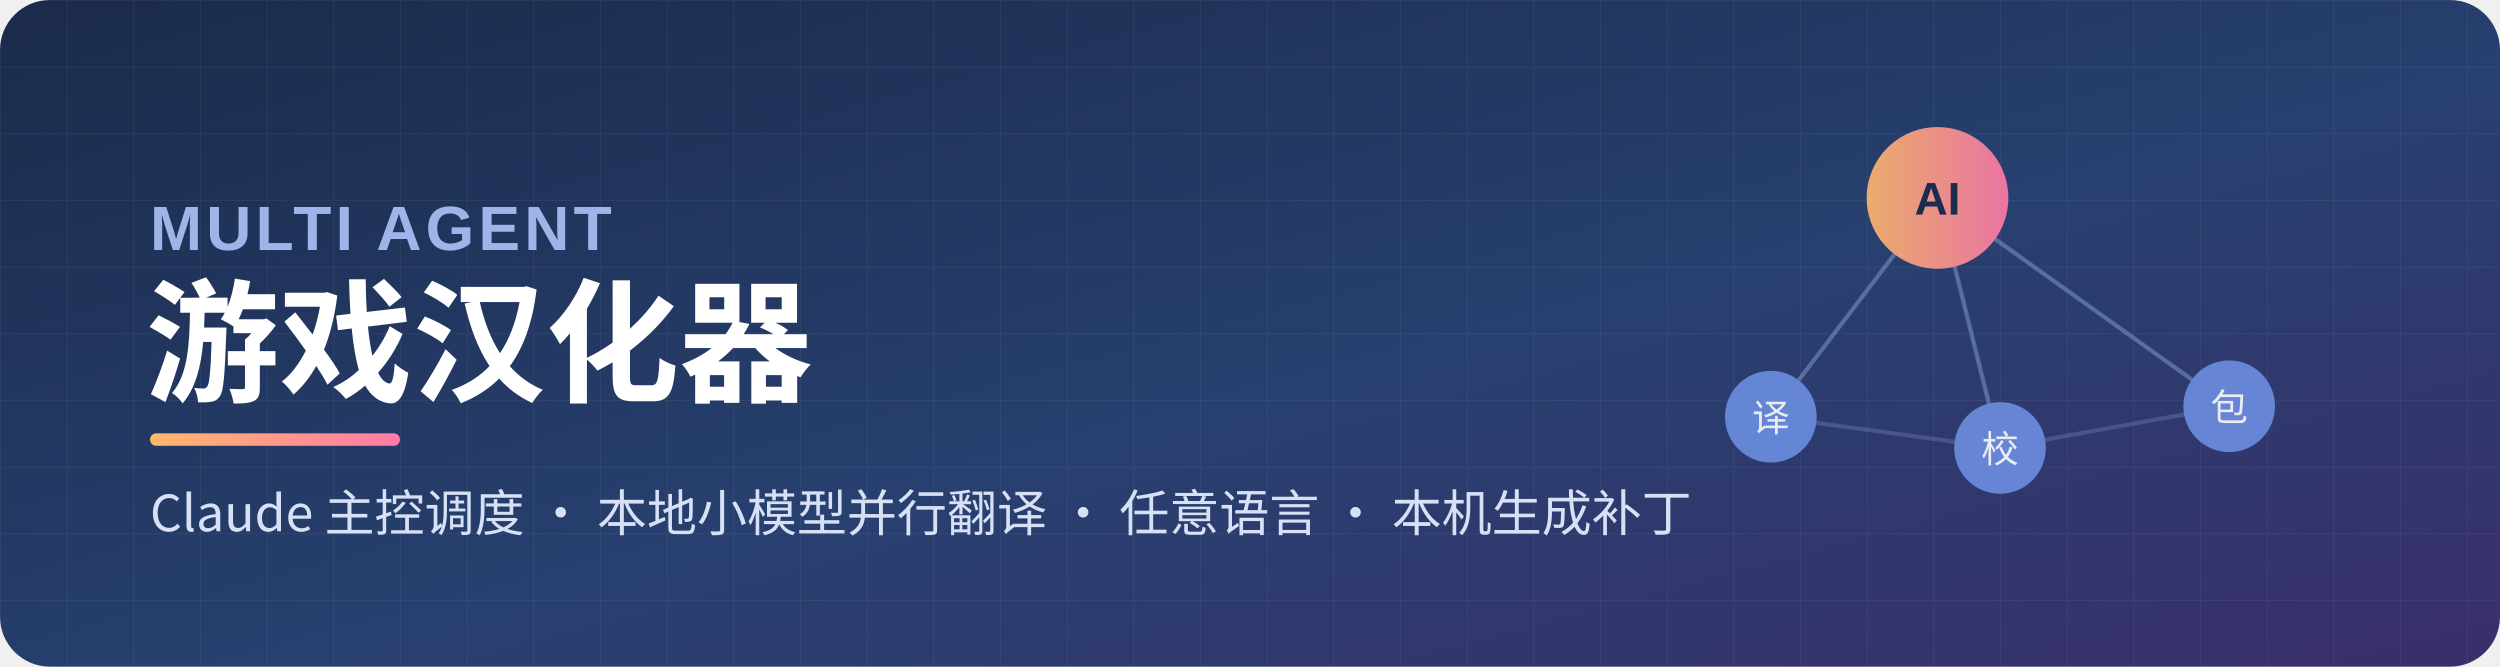
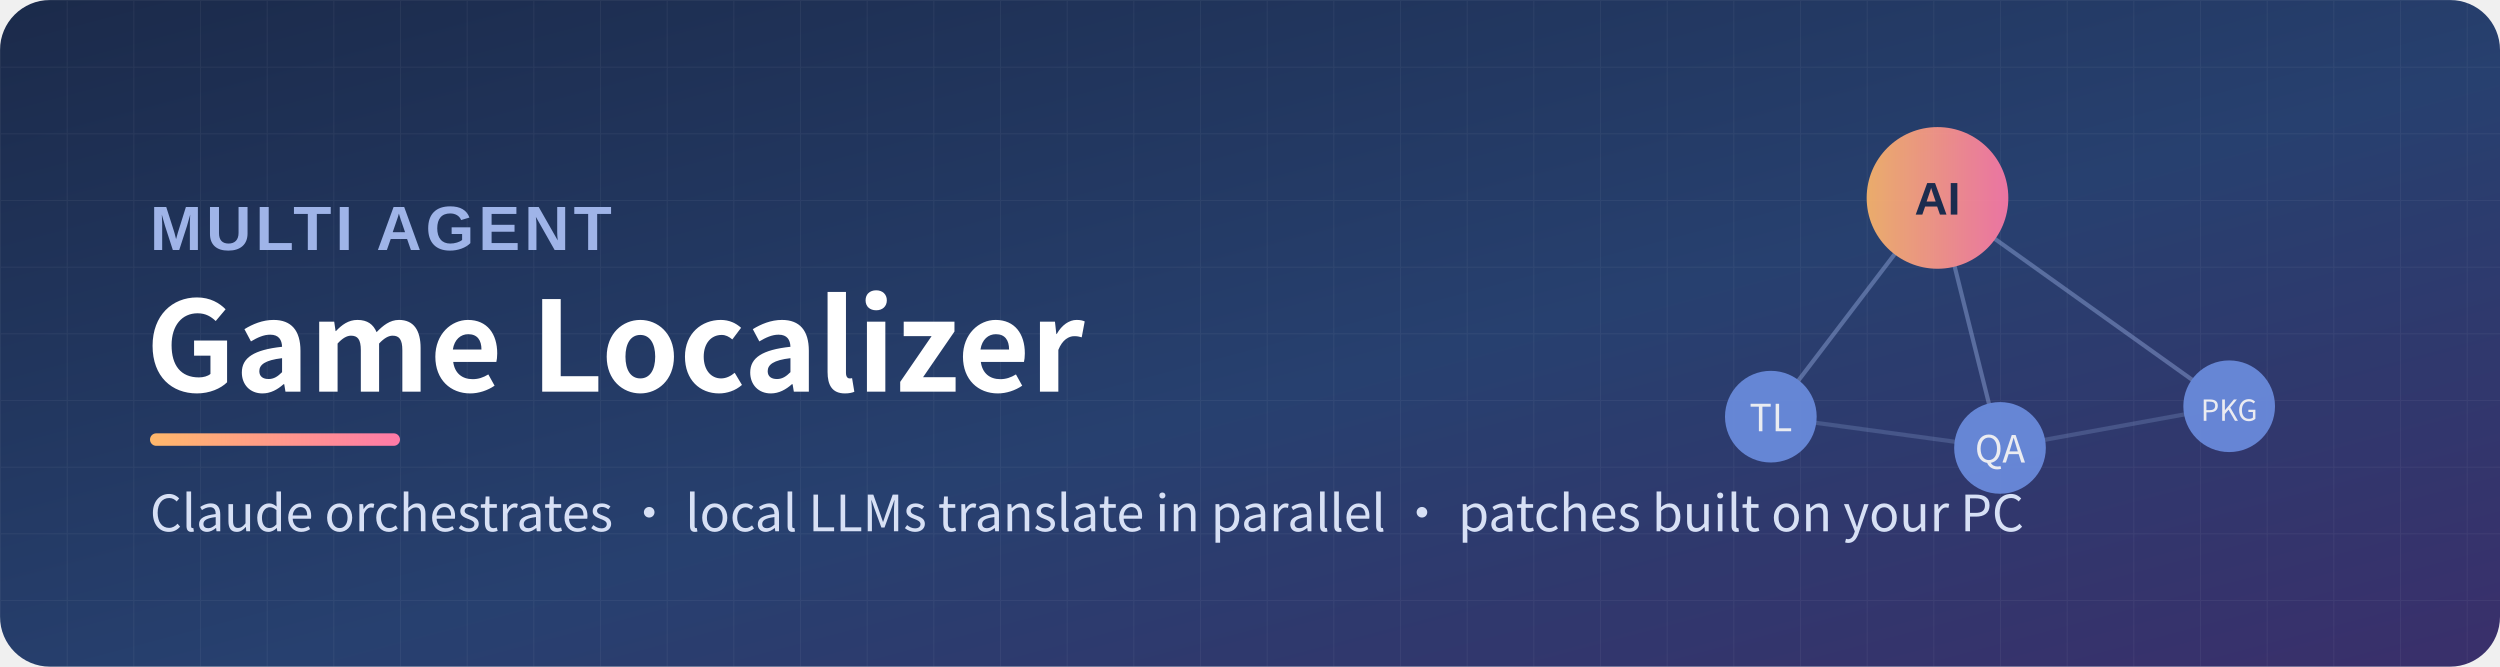
<svg xmlns="http://www.w3.org/2000/svg" width="1200" height="320" viewBox="0 0 1200 320">
  <defs>
    <linearGradient id="bg" x1="0" y1="0" x2="1" y2="1">
      <stop offset="0" stop-color="#1b2a4a" />
      <stop offset="0.55" stop-color="#27406f" />
      <stop offset="1" stop-color="#3a2f6b" />
    </linearGradient>
    <linearGradient id="accent" x1="0" y1="0" x2="1" y2="0">
      <stop offset="0" stop-color="#ffb86b" />
      <stop offset="1" stop-color="#ff7aa8" />
    </linearGradient>
    <pattern id="grid" width="32" height="32" patternUnits="userSpaceOnUse">
      <path d="M32 0H0V32" fill="none" stroke="#ffffff" stroke-opacity="0.05" stroke-width="1" />
    </pattern>
  </defs>
  <rect width="1200" height="320" rx="24" fill="url(#bg)" />
  <rect width="1200" height="320" rx="24" fill="url(#grid)" />
  <g opacity="0.9">
    <line x1="930" y1="95" x2="850" y2="200" stroke="#9fb4e8" stroke-opacity="0.45" stroke-width="2" />
    <line x1="930" y1="95" x2="960" y2="215" stroke="#9fb4e8" stroke-opacity="0.45" stroke-width="2" />
    <line x1="930" y1="95" x2="1070" y2="195" stroke="#9fb4e8" stroke-opacity="0.45" stroke-width="2" />
    <line x1="850" y1="200" x2="960" y2="215" stroke="#9fb4e8" stroke-opacity="0.25" stroke-width="2" />
    <line x1="960" y1="215" x2="1070" y2="195" stroke="#9fb4e8" stroke-opacity="0.25" stroke-width="2" />
    <circle cx="930" cy="95" r="34" fill="url(#accent)" />
    <text x="930" y="103" text-anchor="middle" font-family="Segoe UI, Arial, sans-serif" font-size="22" font-weight="700" fill="#1b2a4a">AI</text>
    <circle cx="850" cy="200" r="22" fill="#6c8ee0" />
    <circle cx="960" cy="215" r="22" fill="#6c8ee0" />
    <circle cx="1070" cy="195" r="22" fill="#6c8ee0" />
-     <text x="850" y="207" text-anchor="middle" font-family="Microsoft YaHei, PingFang SC, Noto Sans CJK SC, sans-serif" font-size="18" fill="#fff">译</text>
-     <text x="960" y="222" text-anchor="middle" font-family="Microsoft YaHei, PingFang SC, Noto Sans CJK SC, sans-serif" font-size="18" fill="#fff">校</text>
-     <text x="1070" y="202" text-anchor="middle" font-family="Microsoft YaHei, PingFang SC, Noto Sans CJK SC, sans-serif" font-size="18" fill="#fff">包</text>
+     <text x="850" y="207" text-anchor="middle" font-family="Microsoft YaHei, PingFang SC, Noto Sans CJK SC, sans-serif" font-size="18" fill="#fff">TL</text>
+     <text x="960" y="222" text-anchor="middle" font-family="Microsoft YaHei, PingFang SC, Noto Sans CJK SC, sans-serif" font-size="18" fill="#fff">QA</text>
+     <text x="1070" y="202" text-anchor="middle" font-family="Microsoft YaHei, PingFang SC, Noto Sans CJK SC, sans-serif" font-size="14" fill="#fff">PKG</text>
  </g>
  <text x="72" y="120" font-family="Segoe UI, Arial, sans-serif" font-size="30" font-weight="600" fill="#9fb4e8" letter-spacing="2">MULTI AGENT</text>
-   <text x="70" y="188" font-family="Microsoft YaHei, PingFang SC, Noto Sans CJK SC, sans-serif" font-size="64" font-weight="700" fill="#ffffff">游戏汉化器</text>
+   <text x="70" y="188" font-family="Microsoft YaHei, PingFang SC, Noto Sans CJK SC, sans-serif" font-size="60" font-weight="700" fill="#ffffff">Game Localizer</text>
  <rect x="72" y="208" width="120" height="6" rx="3" fill="url(#accent)" />
-   <text x="72" y="255" font-family="Microsoft YaHei, PingFang SC, Noto Sans CJK SC, sans-serif" font-size="24" fill="#d7e0f5">Claude 主控调度 · 本地小模型并行翻译 · 任意语言 · 本机生成补丁</text>
+   <text x="72" y="255" font-family="Microsoft YaHei, PingFang SC, Noto Sans CJK SC, sans-serif" font-size="24" fill="#d7e0f5">Claude orchestrates · local LLMs translate in parallel · patches built on your PC</text>
</svg>
